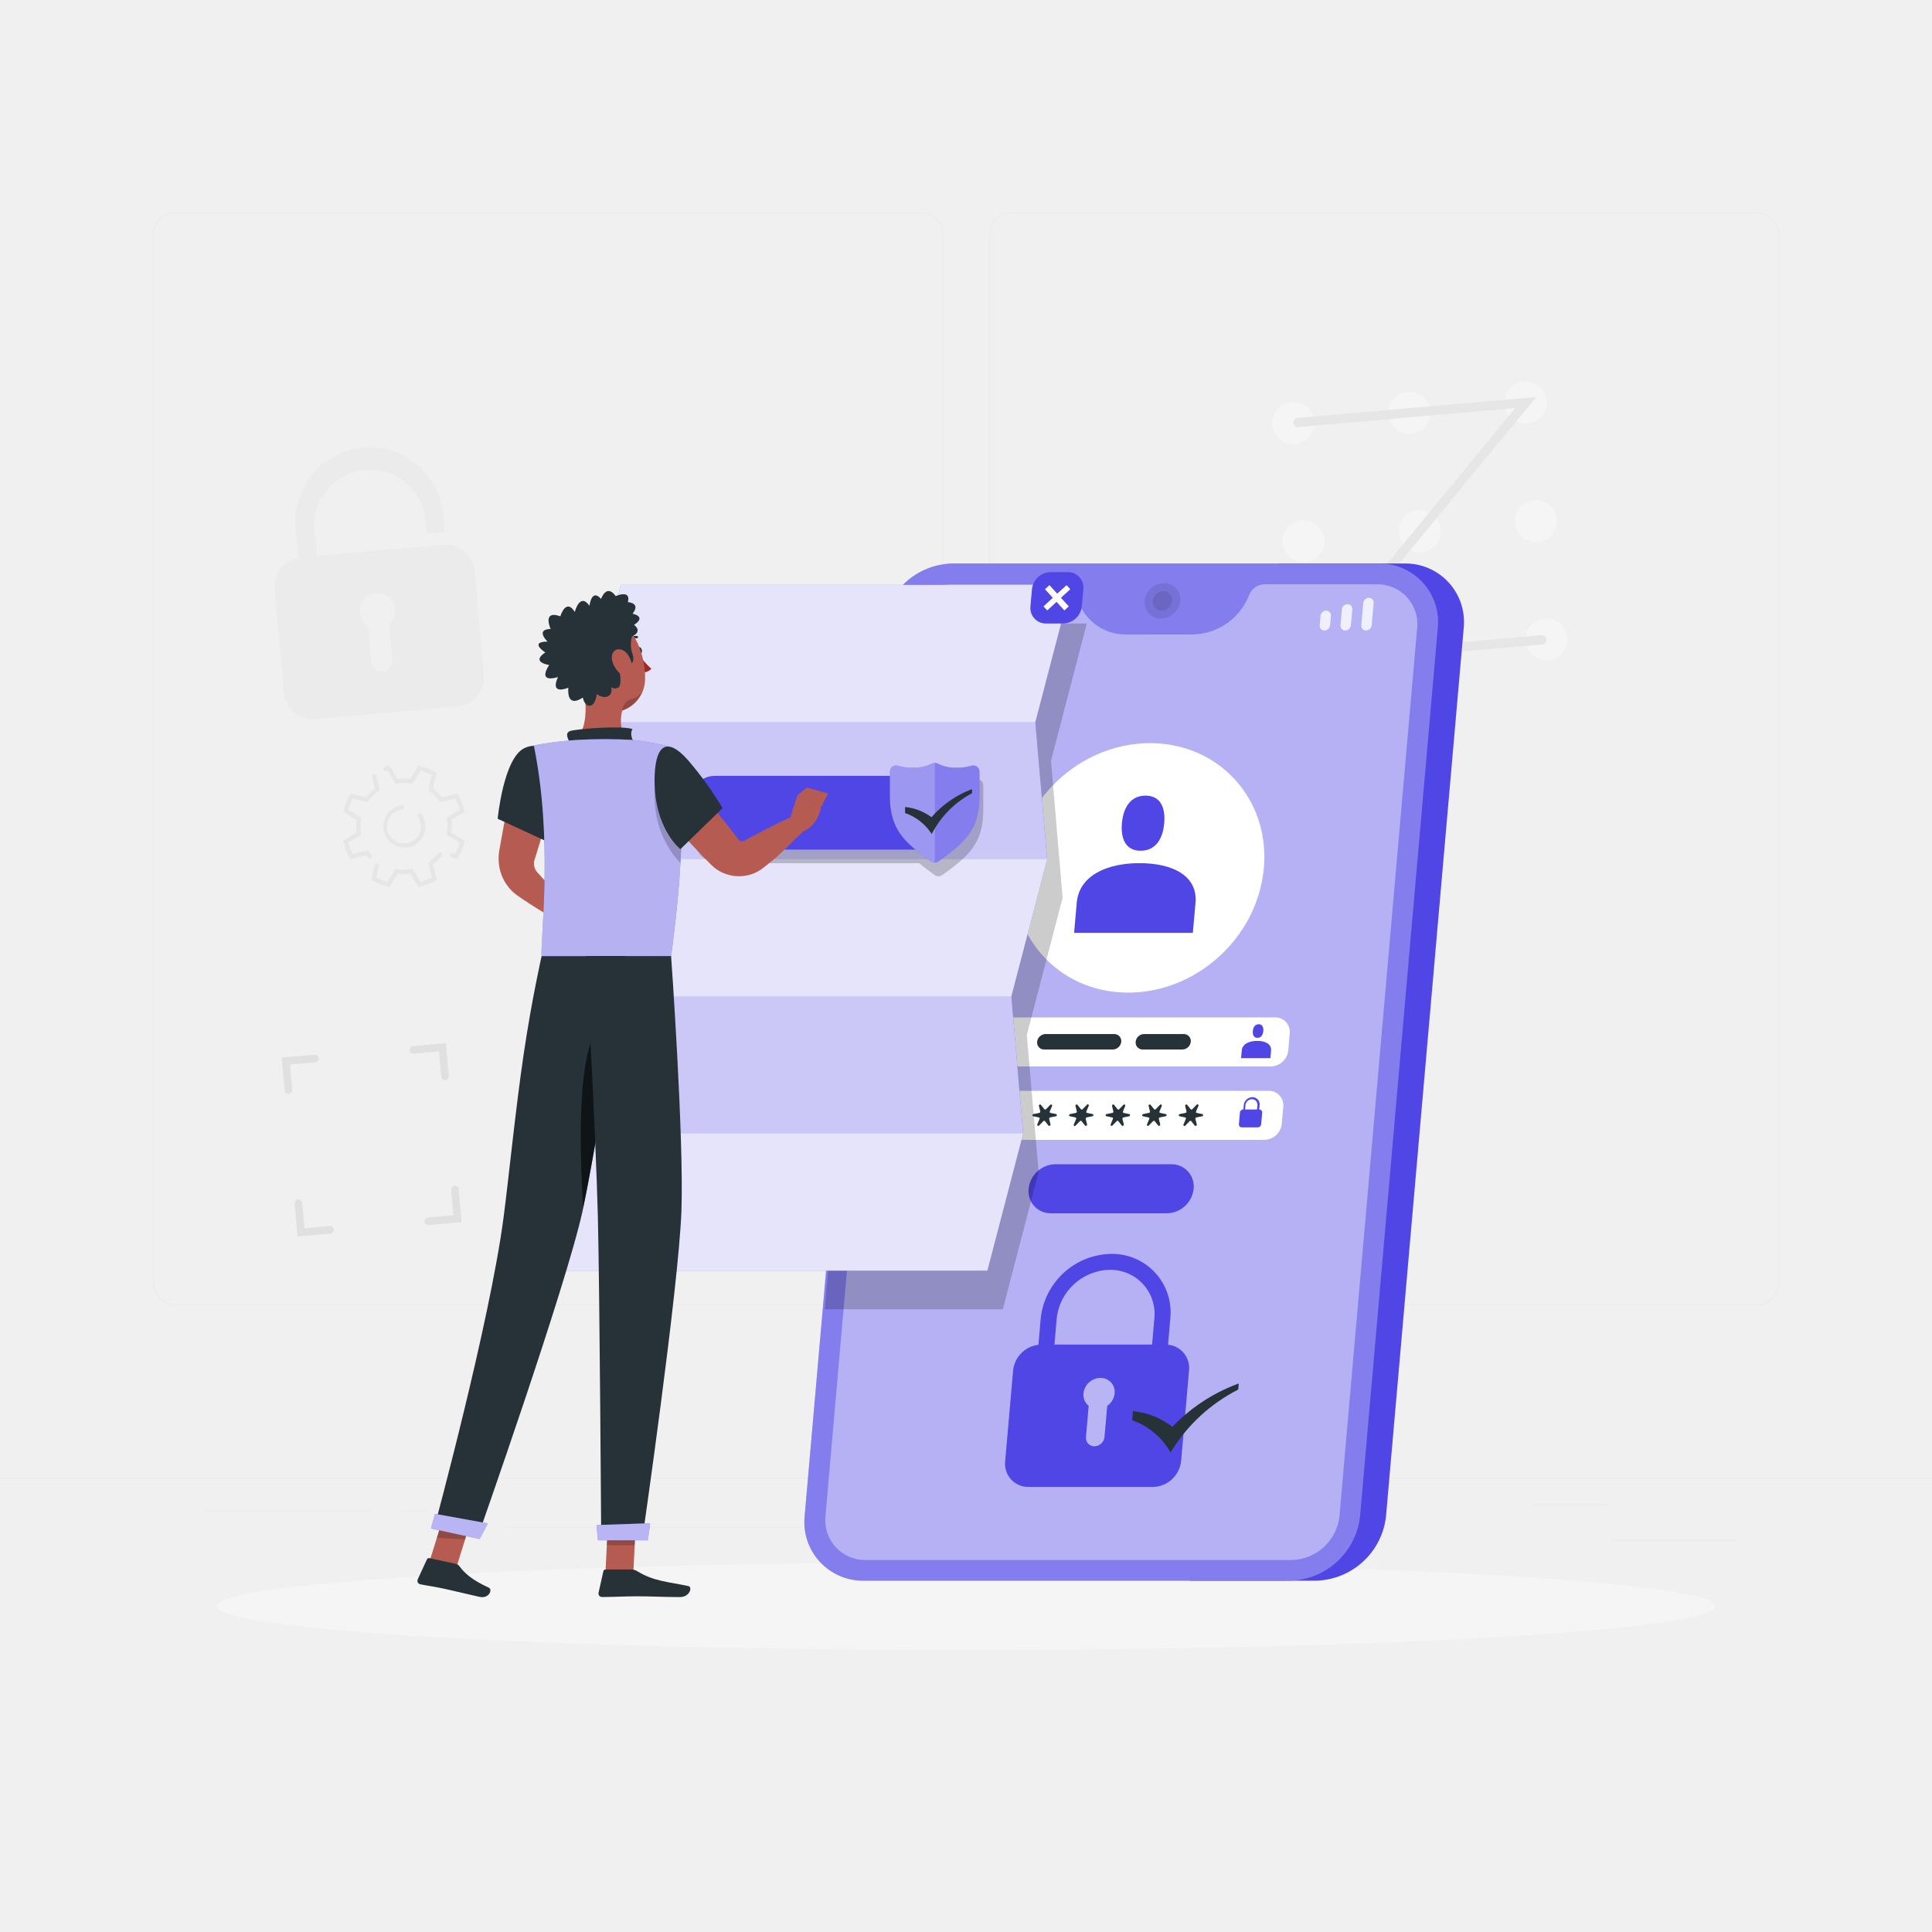
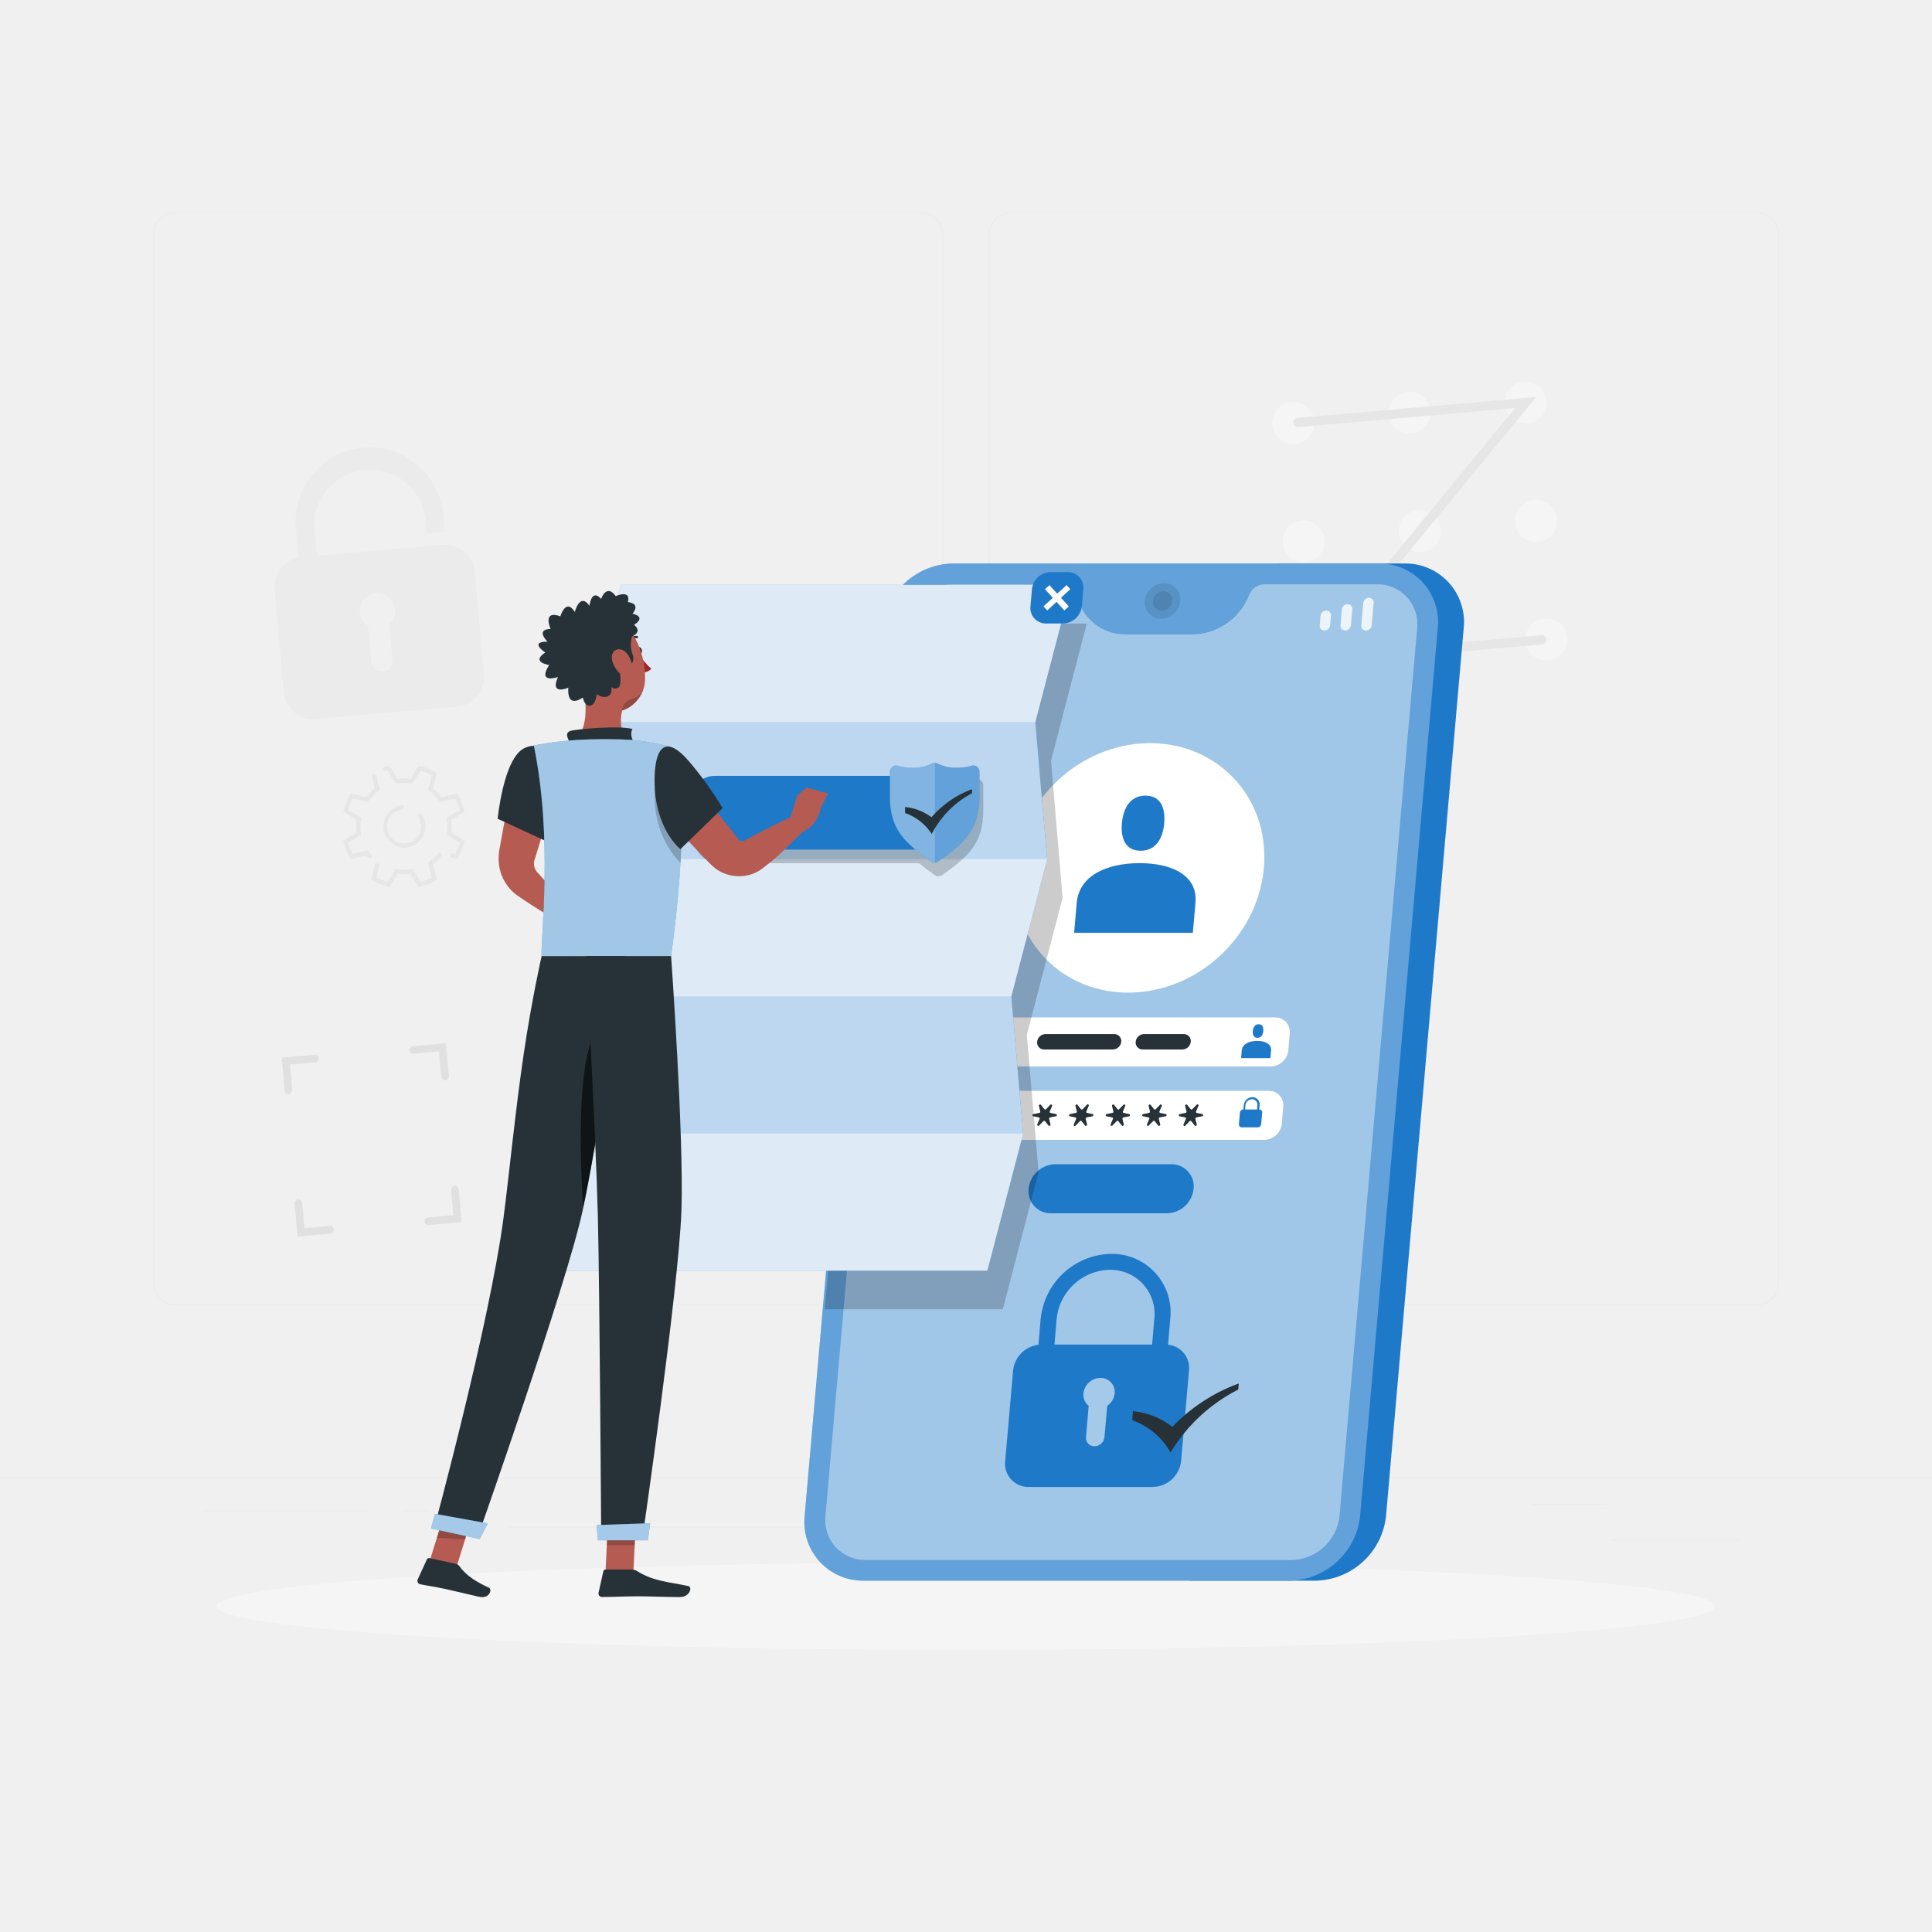
<svg xmlns="http://www.w3.org/2000/svg" viewBox="0 0 500 500">
-   <g id="freepik--background-complete--inject-7">
+   <g id="freepik--background-complete--inject-14">
    <rect x="416.78" y="398.49" width="33.12" height="0.25" style="fill:#ebebeb" />
    <rect x="322.53" y="401.21" width="8.69" height="0.25" style="fill:#ebebeb" />
    <rect x="396.59" y="389.21" width="19.19" height="0.25" style="fill:#ebebeb" />
    <rect x="52.46" y="390.89" width="43.19" height="0.25" style="fill:#ebebeb" />
    <rect x="104.56" y="390.89" width="6.33" height="0.25" style="fill:#ebebeb" />
    <rect x="131.47" y="395.11" width="93.68" height="0.25" style="fill:#ebebeb" />
    <path d="M238.4,337.8H45.3a5.71,5.71,0,0,1-5.71-5.71V60.66A5.71,5.71,0,0,1,45.3,55H238.4a5.71,5.71,0,0,1,5.71,5.71V332.09A5.71,5.71,0,0,1,238.4,337.8ZM45.3,55.2a5.47,5.47,0,0,0-5.46,5.46V332.09a5.47,5.47,0,0,0,5.46,5.46H238.4a5.47,5.47,0,0,0,5.46-5.46V60.66a5.47,5.47,0,0,0-5.46-5.46Z" style="fill:#ebebeb" />
    <path d="M454.7,337.8H261.6a5.71,5.71,0,0,1-5.71-5.71V60.66A5.71,5.71,0,0,1,261.6,55H454.7a5.71,5.71,0,0,1,5.71,5.71V332.09A5.71,5.71,0,0,1,454.7,337.8ZM261.6,55.2a5.47,5.47,0,0,0-5.46,5.46V332.09a5.47,5.47,0,0,0,5.46,5.46H454.7a5.47,5.47,0,0,0,5.46-5.46V60.66a5.47,5.47,0,0,0-5.46-5.46Z" style="fill:#ebebeb" />
    <rect y="382.4" width="500" height="0.25" style="fill:#ebebeb" />
    <path d="M119.33,314.75c-.84-9.66-10.7-13.27-22.39-12.25S76.18,308.79,77,318.45Z" style="fill:#f0f0f0" />
    <path d="M96.56,298.09c5.42-.48,7.15-5.06,6.68-10.48s-3-9.63-8.4-9.16-7.15,5.06-6.68,10.48S91.14,298.56,96.56,298.09Z" style="fill:#f0f0f0" />
    <path d="M340.1,109a5.44,5.44,0,1,1-5.89-4.94A5.44,5.44,0,0,1,340.1,109Z" style="fill:#f5f5f5" />
    <path d="M370.17,106.34a5.43,5.43,0,1,1-5.88-4.94A5.44,5.44,0,0,1,370.17,106.34Z" style="fill:#f5f5f5" />
    <path d="M400.25,103.71a5.44,5.44,0,1,1-5.89-4.94A5.44,5.44,0,0,1,400.25,103.71Z" style="fill:#f5f5f5" />
    <path d="M342.78,139.62a5.44,5.44,0,1,1-5.89-4.94A5.44,5.44,0,0,1,342.78,139.62Z" style="fill:#f5f5f5" />
    <path d="M372.85,137a5.43,5.43,0,1,1-5.88-4.94A5.43,5.43,0,0,1,372.85,137Z" style="fill:#f5f5f5" />
    <path d="M402.93,134.36a5.44,5.44,0,1,1-5.89-4.94A5.44,5.44,0,0,1,402.93,134.36Z" style="fill:#f5f5f5" />
    <path d="M345.46,170.28a5.43,5.43,0,1,1-5.88-4.94A5.42,5.42,0,0,1,345.46,170.28Z" style="fill:#f5f5f5" />
    <path d="M375.54,167.64a5.44,5.44,0,1,1-5.89-4.94A5.44,5.44,0,0,1,375.54,167.64Z" style="fill:#f5f5f5" />
    <path d="M405.61,165a5.44,5.44,0,1,1-5.89-4.94A5.44,5.44,0,0,1,405.61,165Z" style="fill:#f5f5f5" />
    <path d="M399.11,166.78l-61.78,5.4,54.78-66.56L336,110.53a1.18,1.18,0,0,1-1.29-1.09h0a1.19,1.19,0,0,1,1.08-1.29l61.79-5.4-54.79,66.56,56.13-4.91a1.21,1.21,0,0,1,1.3,1.09h0A1.2,1.2,0,0,1,399.11,166.78Z" style="fill:#e6e6e6" />
    <path d="M400.06,285.61a1.56,1.56,0,0,0-1.35-1.07,10.78,10.78,0,0,1-7.13-3.15c-2.47-2.49-3.92-6.26-4.16-10.74a1.59,1.59,0,0,0-1.58-1.5h0a1.62,1.62,0,0,0-1.61,1.7c.28,5.26,2.06,9.76,5.09,12.79a14,14,0,0,0,8.87,4.07l.23,0A1.6,1.6,0,0,0,400.06,285.61Z" style="fill:#f0f0f0" />
    <path d="M396.86,304.8c-13.25-1.16-22.81-10.19-25.83-24.29a1.61,1.61,0,0,1,1.28-1.94h0a1.6,1.6,0,0,1,1.84,1.22c2.71,12.67,11.21,20.79,23,21.82,12.92,1.13,26.79-7.37,29.28-28.79a1.6,1.6,0,0,1,1.73-1.43h0a1.59,1.59,0,0,1,1.45,1.76C427.22,293.35,413.94,306.29,396.86,304.8Z" style="fill:#f0f0f0" />
    <path d="M371.86,266.46h0a1.59,1.59,0,0,1-1.45-1.76c2.38-20.2,15.66-33.15,32.73-31.65,15,1.31,25.05,12.51,26.62,29.38a1.6,1.6,0,0,1-1.5,1.72h0a1.61,1.61,0,0,1-1.68-1.48c-1.45-15.2-10.42-25.27-23.71-26.43C390,235.11,376.07,243.6,373.59,265A1.6,1.6,0,0,1,371.86,266.46Z" style="fill:#f0f0f0" />
    <path d="M397.51,296.23a21.67,21.67,0,0,1-6.89-1.72,1.61,1.61,0,0,1-.77-2.24h0a1.58,1.58,0,0,1,2-.7,19,19,0,0,0,6.58,1.52c9.79.56,20.13-6.38,21.15-23.14.62-10.33-2.92-18.67-9.52-22.66a1.6,1.6,0,0,1-.61-2.07h0a1.62,1.62,0,0,1,2.27-.67c7.65,4.62,11.75,14,11.05,25.59-1,16.16-11.06,26.92-24.53,26.15Z" style="fill:#f0f0f0" />
    <path d="M383.27,286.26a1.62,1.62,0,0,1-2.31-.53,32.36,32.36,0,0,1-3.75-18c.94-15.47,10.21-26,22.8-26.18a1.61,1.61,0,0,1,1.64,1.7h0a1.6,1.6,0,0,1-1.56,1.5c-9.34.18-18.72,7.24-19.68,23.17a29.16,29.16,0,0,0,3.34,16.26,1.58,1.58,0,0,1-.48,2.1Z" style="fill:#f0f0f0" />
    <path d="M405.13,285h0a1.6,1.6,0,0,1,.65-2c4.21-2.53,6.79-7.84,6.83-14.25,0-5.13-1.45-9.47-4.19-12.22a11,11,0,0,0-8.11-3.18c-4.93,0-8.93,2.71-11.14,7.47a1.59,1.59,0,0,1-2,.81h0a1.61,1.61,0,0,1-.9-2.19c2.74-5.83,7.87-9.28,14-9.29a14.24,14.24,0,0,1,10.39,4.12c3.35,3.36,5.17,8.51,5.13,14.51-.06,7.55-3.24,13.89-8.42,17A1.6,1.6,0,0,1,405.13,285Z" style="fill:#f0f0f0" />
    <path d="M393.61,273.19a1.6,1.6,0,0,1-2.16-1.11c-.11-.43-.19-.88-.26-1.34-.91-6,2.31-11.19,7.48-12.12a7.89,7.89,0,0,1,6.87,1.77,1.55,1.55,0,0,1-.13,2.42l-.1.07a1.59,1.59,0,0,1-2-.15,4.74,4.74,0,0,0-4.11-1c-3.94.71-5.44,4.81-4.88,8.49.06.36.12.71.21,1a1.61,1.61,0,0,1-.95,1.89Z" style="fill:#f0f0f0" />
    <path d="M398.9,279.35h0a1.49,1.49,0,0,1-1.12-2.27l.14-.22a1.48,1.48,0,0,1,1.37-.69,6.43,6.43,0,0,0,1.5-.09c3.44-.62,5-3.82,5-7.08a1.62,1.62,0,0,1,1.36-1.64h0a1.6,1.6,0,0,1,1.84,1.51c.09,5.22-3,9.53-7.63,10.36A9.21,9.21,0,0,1,398.9,279.35Z" style="fill:#f0f0f0" />
    <path d="M399.61,273.44a3.88,3.88,0,0,1-3.44-2.93,1.44,1.44,0,0,1,1.51-1.79l.37,0a1.45,1.45,0,0,1,1.23,1,.69.69,0,0,0,.61.52c.77.07.9-1,.92-1.26a1.93,1.93,0,0,0-.21-1.13,1.75,1.75,0,0,1-.4-1.19h0a1.6,1.6,0,0,1,2.83-.89,4.77,4.77,0,0,1,1,3.49C403.77,271.89,401.92,273.64,399.61,273.44Z" style="fill:#f0f0f0" />
    <path d="M369.53,237.65h0a1.59,1.59,0,0,1-1.45-1.73l1.21-13.87,13.87,1.22a1.59,1.59,0,0,1,1.45,1.73h0a1.6,1.6,0,0,1-1.73,1.46l-10.68-.94-.93,10.68A1.6,1.6,0,0,1,369.53,237.65Z" style="fill:#f0f0f0" />
    <path d="M435.46,243.42h0a1.59,1.59,0,0,1-1.45-1.73l.93-10.68-10.68-.93a1.6,1.6,0,0,1-1.45-1.74h0a1.59,1.59,0,0,1,1.73-1.45l13.87,1.21L437.2,242A1.6,1.6,0,0,1,435.46,243.42Z" style="fill:#f0f0f0" />
    <path d="M430.55,318l-13.87-1.21a1.6,1.6,0,0,1-1.45-1.74h0a1.59,1.59,0,0,1,1.73-1.45l10.68.93.93-10.67a1.6,1.6,0,0,1,1.74-1.46h0a1.59,1.59,0,0,1,1.45,1.73Z" style="fill:#f0f0f0" />
    <path d="M375.3,313.14l-13.87-1.22,1.21-13.86a1.62,1.62,0,0,1,1.74-1.46h0a1.6,1.6,0,0,1,1.45,1.74L364.9,309l10.67.94a1.6,1.6,0,0,1,1.46,1.73h0A1.61,1.61,0,0,1,375.3,313.14Z" style="fill:#f0f0f0" />
    <path d="M74.73,283.13h0a1,1,0,0,1-1.07-.9l-.74-8.52,8.52-.75a1,1,0,0,1,1.07.9h0a1,1,0,0,1-.9,1.06l-6.56.58.57,6.56A1,1,0,0,1,74.73,283.13Z" style="fill:#e0e0e0" />
    <path d="M115.27,279.58h0a1,1,0,0,1-1.07-.89l-.57-6.57-6.57.58a1,1,0,0,1-1.07-.9h0a1,1,0,0,1,.9-1.07l8.52-.74.75,8.52A1,1,0,0,1,115.27,279.58Z" style="fill:#e0e0e0" />
    <path d="M119.47,316.29l-8.53.75a1,1,0,0,1-1.07-.9h0a1,1,0,0,1,.9-1.07l6.56-.57-.57-6.56a1,1,0,0,1,.89-1.07h0a1,1,0,0,1,1.07.89Z" style="fill:#e0e0e0" />
    <path d="M85.49,319.26,77,320l-.75-8.53a1,1,0,0,1,.9-1.06h0a1,1,0,0,1,1.06.89l.58,6.57,6.56-.58a1,1,0,0,1,1.07.9h0A1,1,0,0,1,85.49,319.26Z" style="fill:#e0e0e0" />
    <path d="M114.58,141,82,143.8l-.67-7.63A14.43,14.43,0,0,1,110,133.65l.38,4.44,4.71-.41-.39-4.44a19.14,19.14,0,1,0-38.14,3.34l.67,7.68a7.66,7.66,0,0,0-6.16,8.18l2.33,26.64a7.66,7.66,0,0,0,8.3,7l36.53-3.19a7.66,7.66,0,0,0,7-8.3l-2.33-26.64A7.66,7.66,0,0,0,114.58,141Zm-13.86,20.53.8,9.17a2.74,2.74,0,1,1-5.45.48l-.8-9.18a4.6,4.6,0,1,1,5.45-.47Z" style="fill:#ebebeb" />
    <path d="M170.44,156.39,167.15,151a17.73,17.73,0,0,1-5,0l-3.3,5.37-.63-.17a24.43,24.43,0,0,1-6.1-2.53l-.56-.32,1.39-5.84a.88.88,0,0,1,1.07-.65h0a.88.88,0,0,1,.65,1.06l-1.1,4.55a23.2,23.2,0,0,0,4.47,1.86l3.22-5.26.59.1a17.78,17.78,0,0,0,5.64,0l.58-.1,3.22,5.26a22.69,22.69,0,0,0,4.47-1.86l-1.43-6,.48-.35a17.56,17.56,0,0,0,3.47-3.31.88.88,0,0,1,1.21-.18h0a.87.87,0,0,1,.19,1.25,19.26,19.26,0,0,1-3.37,3.32l1.47,6.13-.57.32a24.52,24.52,0,0,1-6.09,2.53Zm-20.22-11.74c-.27-.31-.54-.64-.8-1l-6.13,1.47-.33-.56a25.2,25.2,0,0,1-2.53-6.1l-.16-.63,5.37-3.3a17.73,17.73,0,0,1,0-5l-5.37-3.29.16-.64a25.13,25.13,0,0,1,2.53-6.09l.33-.57,6.13,1.47a19,19,0,0,1,3.56-3.56l-1.11-4.64a.88.88,0,0,1,.65-1.06h0a.87.87,0,0,1,1.05.65l1.39,5.78-.48.34a17.57,17.57,0,0,0-4,4l-.35.48-6-1.43a22.69,22.69,0,0,0-1.86,4.47l5.25,3.22-.09.58a16,16,0,0,0,0,5.64l.09.59-5.25,3.22a22.85,22.85,0,0,0,1.86,4.46l6-1.43.35.48a16.14,16.14,0,0,0,1,1.31.87.87,0,0,1,0,1.2l0,0A.87.87,0,0,1,150.22,144.65Zm35.74.49-2.26-.54a.88.88,0,0,1-.65-1.06h0a.88.88,0,0,1,1.06-.65l1,.23a22.82,22.82,0,0,0,1.85-4.46l-5.25-3.22.1-.59a16,16,0,0,0,0-5.64l-.1-.58,5.25-3.22a22.65,22.65,0,0,0-1.85-4.47l-6,1.43-.34-.48a17.77,17.77,0,0,0-4-4l-.48-.34,1.43-6a22.65,22.65,0,0,0-4.47-1.85L168,115l-.58-.1a17.78,17.78,0,0,0-5.64,0l-.59.1L158,109.72l-.6.18a.86.86,0,0,1-1.08-.53h0a.88.88,0,0,1,.53-1.14c.44-.14.89-.27,1.33-.39l.63-.17,3.3,5.38a17,17,0,0,1,5,0l3.29-5.38.64.17a24.9,24.9,0,0,1,6.09,2.53l.57.33-1.47,6.13a18.75,18.75,0,0,1,3.56,3.56l6.13-1.47.33.57a24.74,24.74,0,0,1,2.53,6.09l.17.64-5.38,3.29a16.81,16.81,0,0,1,0,5l5.38,3.3-.17.63a24.81,24.81,0,0,1-2.53,6.1Zm-21.58-4.54a8.67,8.67,0,0,1-8.32-8.32,8.58,8.58,0,0,1,7.58-8.76.89.89,0,0,1,1,.88h0a.87.87,0,0,1-.77.86,6.81,6.81,0,1,0,6.35,2.86.85.85,0,0,1,.14-1.14h0a.88.88,0,0,1,1.31.16,8.56,8.56,0,0,1-7.28,13.46Z" style="fill:#f0f0f0" />
    <path d="M108.31,229.59l-2.13-3.47a11.06,11.06,0,0,1-3.25,0l-2.13,3.47-.41-.11a15.92,15.92,0,0,1-3.94-1.63l-.36-.21.9-3.78a.57.57,0,0,1,.68-.42h0a.57.57,0,0,1,.42.69l-.7,2.94a14.57,14.57,0,0,0,2.89,1.2l2.08-3.39.37.06a11.18,11.18,0,0,0,3.65,0l.37-.06,2.09,3.39a15.38,15.38,0,0,0,2.88-1.2l-.92-3.86.31-.23a11.3,11.3,0,0,0,2.24-2.13.56.56,0,0,1,.78-.12h0a.57.57,0,0,1,.13.8,12.67,12.67,0,0,1-2.18,2.15l1,4-.37.21a15.77,15.77,0,0,1-3.94,1.63ZM95.25,222l-.52-.63-4,.94-.21-.36A15.92,15.92,0,0,1,88.93,218l-.11-.41,3.47-2.13a11.06,11.06,0,0,1,0-3.25l-3.47-2.13.11-.41a15.77,15.77,0,0,1,1.63-3.94l.21-.37,4,1A13.18,13.18,0,0,1,97,204l-.71-3a.56.56,0,0,1,.42-.68h0a.57.57,0,0,1,.68.42l.9,3.73-.32.23a11.19,11.19,0,0,0-2.57,2.57l-.23.31-3.86-.92a15.38,15.38,0,0,0-1.2,2.88l3.39,2.08-.06.38a11.13,11.13,0,0,0-.16,1.82,11.24,11.24,0,0,0,.16,1.83l.06.37-3.39,2.08a15.19,15.19,0,0,0,1.2,2.89l3.86-.93.23.31a9.28,9.28,0,0,0,.67.85.56.56,0,0,1,0,.77l0,0A.56.56,0,0,1,95.25,222Zm23.09.31-1.46-.34a.57.57,0,0,1-.42-.69h0a.56.56,0,0,1,.68-.42l.63.15a14.57,14.57,0,0,0,1.2-2.89l-3.39-2.08.06-.37a11.24,11.24,0,0,0,.16-1.83,11.13,11.13,0,0,0-.16-1.82l-.06-.38,3.39-2.08a14.74,14.74,0,0,0-1.2-2.88l-3.86.92-.23-.31a11.19,11.19,0,0,0-2.57-2.57l-.31-.23.92-3.86a14.74,14.74,0,0,0-2.88-1.2l-2.09,3.39-.37-.06a11.18,11.18,0,0,0-3.65,0l-.37.06-2.08-3.39-.39.12a.56.56,0,0,1-.7-.35h0a.56.56,0,0,1,.34-.73l.86-.26.41-.1,2.13,3.47a11.06,11.06,0,0,1,3.25,0l2.13-3.47.41.1a16.18,16.18,0,0,1,3.94,1.64l.37.21-1,4a12.84,12.84,0,0,1,2.3,2.3l4-1,.21.37a15.77,15.77,0,0,1,1.63,3.94l.11.41-3.47,2.13a11.06,11.06,0,0,1,0,3.25l3.47,2.13-.11.41a15.92,15.92,0,0,1-1.63,3.94Zm-13.94-2.93a5.54,5.54,0,0,1-.48-11,.58.58,0,0,1,.64.57h0a.56.56,0,0,1-.5.56,4.4,4.4,0,1,0,4.9,4.37,4.34,4.34,0,0,0-.8-2.52.57.57,0,0,1,.09-.74h0a.57.57,0,0,1,.85.1,5.54,5.54,0,0,1-4.7,8.7Z" style="fill:#e6e6e6" />
  </g>
-   <g id="freepik--Shadow--inject-7">
-     <ellipse id="freepik--path--inject-7" cx="250" cy="415.69" rx="193.89" ry="11.32" style="fill:#f5f5f5" />
+   <g id="freepik--Shadow--inject-14">
+     <ellipse id="freepik--path--inject-14" cx="250" cy="415.69" rx="193.89" ry="11.32" style="fill:#f5f5f5" />
  </g>
-   <g id="freepik--Device--inject-7">
-     <path d="M363.45,145.83H330.89l-23,263.25h32.56a18.72,18.72,0,0,0,18.26-16.8l20.09-229.66A15.15,15.15,0,0,0,363.45,145.83Z" style="fill:#4F46E5" />
-     <path d="M356.81,145.83H246.61a18.72,18.72,0,0,0-18.27,16.79L208.25,392.28a15.17,15.17,0,0,0,15.33,16.8H333.77A18.73,18.73,0,0,0,352,392.28l20.09-229.66A15.15,15.15,0,0,0,356.81,145.83Z" style="fill:#4F46E5" />
+   <g id="freepik--Device--inject-14">
+     <path d="M363.45,145.83H330.89l-23,263.25h32.56a18.72,18.72,0,0,0,18.26-16.8l20.09-229.66A15.15,15.15,0,0,0,363.45,145.83Z" style="fill:#1F79C9" />
+     <path d="M356.81,145.83H246.61a18.72,18.72,0,0,0-18.27,16.79L208.25,392.28a15.17,15.17,0,0,0,15.33,16.8H333.77A18.73,18.73,0,0,0,352,392.28l20.09-229.66A15.15,15.15,0,0,0,356.81,145.83Z" style="fill:#1F79C9" />
    <path d="M356.81,145.83H246.61a18.72,18.72,0,0,0-18.27,16.79L208.25,392.28a15.17,15.17,0,0,0,15.33,16.8H333.77A18.73,18.73,0,0,0,352,392.28l20.09-229.66A15.15,15.15,0,0,0,356.81,145.83Z" style="fill:#fff;opacity:0.3" />
    <path d="M356.34,151.21H327.28a4.33,4.33,0,0,0-4,2.76h0a16,16,0,0,1-14.63,10.23H291.51A12.87,12.87,0,0,1,278.66,154h0a3.47,3.47,0,0,0-3.47-2.76H246.14a12.7,12.7,0,0,0-12.41,11.41l-20.1,229.66a10.29,10.29,0,0,0,10.42,11.42h110.2a12.71,12.71,0,0,0,12.41-11.42l20.09-229.66A10.29,10.29,0,0,0,356.34,151.21Z" style="fill:#fff;opacity:0.4" />
    <path d="M328.88,276H251.76a3.74,3.74,0,0,1-3.78-4.14l.39-4.42a4.61,4.61,0,0,1,4.5-4.14H330a3.74,3.74,0,0,1,3.78,4.14l-.38,4.42A4.62,4.62,0,0,1,328.88,276Z" style="fill:#fff" />
    <path d="M327.22,295H250.09a3.73,3.73,0,0,1-3.77-4.14l.38-4.42a4.62,4.62,0,0,1,4.5-4.14h77.13a3.74,3.74,0,0,1,3.78,4.14l-.39,4.42A4.62,4.62,0,0,1,327.22,295Z" style="fill:#fff" />
    <path d="M305.45,155.51a5.11,5.11,0,0,1-5,4.59,4.14,4.14,0,0,1-4.19-4.59,5.11,5.11,0,0,1,5-4.59A4.14,4.14,0,0,1,305.45,155.51Z" style="opacity:0.1" />
    <path d="M303.37,155.51a2.8,2.8,0,0,1-2.73,2.51,2.26,2.26,0,0,1-2.29-2.51,2.79,2.79,0,0,1,2.73-2.51A2.27,2.27,0,0,1,303.37,155.51Z" style="opacity:0.1" />
    <g style="opacity:0.8">
      <path d="M342.77,163.17h0a1.22,1.22,0,0,1-1.23-1.35l.22-2.46a1.49,1.49,0,0,1,1.46-1.34h0a1.22,1.22,0,0,1,1.23,1.34l-.22,2.46A1.5,1.5,0,0,1,342.77,163.17Z" style="fill:#fff" />
      <path d="M353.53,163.17h0a1.22,1.22,0,0,1-1.23-1.35l.51-5.77a1.49,1.49,0,0,1,1.46-1.34h0a1.22,1.22,0,0,1,1.23,1.34l-.51,5.77A1.5,1.5,0,0,1,353.53,163.17Z" style="fill:#fff" />
      <path d="M348.15,163.17h0a1.22,1.22,0,0,1-1.23-1.35l.36-4.11a1.5,1.5,0,0,1,1.47-1.35h0a1.21,1.21,0,0,1,1.22,1.35l-.36,4.11A1.5,1.5,0,0,1,348.15,163.17Z" style="fill:#fff" />
    </g>
    <g style="opacity:0.8">
      <path d="M250.64,163.17h-6.76a.68.68,0,0,1-.69-.76l.31-3.63a.85.85,0,0,1,.83-.76h6.76a.68.68,0,0,1,.69.76l-.32,3.63A.83.83,0,0,1,250.64,163.17Z" style="fill:#fff" />
      <path d="M253.77,162.18h0a.69.69,0,0,1-.7-.76l.15-1.66a.84.84,0,0,1,.83-.76h0a.68.68,0,0,1,.69.76l-.14,1.66A.85.85,0,0,1,253.77,162.18Z" style="fill:#fff" />
    </g>
    <ellipse cx="294.81" cy="224.63" rx="33.73" ry="30.9" transform="translate(-73.49 266.21) rotate(-43.75)" style="fill:#fff" />
-     <path d="M294.92,223.38c-8.48,0-15.65,3.23-16.26,10.24l-.68,7.79h30.73l.68-7.79C310,226.61,303.41,223.38,294.92,223.38Z" style="fill:#4F46E5" />
-     <path d="M295.2,220.17c3.94,0,5.76-3.19,6.1-7.13s-.91-7.13-4.85-7.13-5.75,3.2-6.1,7.13S291.26,220.17,295.2,220.17Z" style="fill:#4F46E5" />
-     <path d="M325.36,269.38c-2.09,0-3.86.8-4,2.53l-.17,1.93h7.59l.17-1.93C329.09,270.18,327.46,269.38,325.36,269.38Z" style="fill:#4F46E5" />
-     <path d="M325.43,268.59c1,0,1.42-.79,1.51-1.76s-.23-1.76-1.2-1.76-1.42.79-1.51,1.76S324.46,268.59,325.43,268.59Z" style="fill:#4F46E5" />
-     <path d="M302,314H272a5.73,5.73,0,0,1-5.8-6.35h0a7.08,7.08,0,0,1,6.91-6.35h30a5.74,5.74,0,0,1,5.8,6.35h0A7.07,7.07,0,0,1,302,314Z" style="fill:#4F46E5" />
-     <path d="M298.37,384.82H266.26a6,6,0,0,1-6.12-6.71l2.05-23.42a7.46,7.46,0,0,1,7.29-6.71H301.6a6.05,6.05,0,0,1,6.12,6.71l-2.05,23.42A7.48,7.48,0,0,1,298.37,384.82Z" style="fill:#4F46E5" />
+     <path d="M294.92,223.38c-8.48,0-15.65,3.23-16.26,10.24l-.68,7.79h30.73l.68-7.79C310,226.61,303.41,223.38,294.92,223.38Z" style="fill:#1F79C9" />
+     <path d="M295.2,220.17c3.94,0,5.76-3.19,6.1-7.13s-.91-7.13-4.85-7.13-5.75,3.2-6.1,7.13S291.26,220.17,295.2,220.17Z" style="fill:#1F79C9" />
+     <path d="M325.36,269.38c-2.09,0-3.86.8-4,2.53l-.17,1.93h7.59l.17-1.93C329.09,270.18,327.46,269.38,325.36,269.38Z" style="fill:#1F79C9" />
+     <path d="M325.43,268.59c1,0,1.42-.79,1.51-1.76s-.23-1.76-1.2-1.76-1.42.79-1.51,1.76S324.46,268.59,325.43,268.59Z" style="fill:#1F79C9" />
+     <path d="M302,314H272a5.73,5.73,0,0,1-5.8-6.35h0a7.08,7.08,0,0,1,6.91-6.35h30a5.74,5.74,0,0,1,5.8,6.35h0A7.07,7.07,0,0,1,302,314Z" style="fill:#1F79C9" />
+     <path d="M298.37,384.82H266.26a6,6,0,0,1-6.12-6.71l2.05-23.42a7.46,7.46,0,0,1,7.29-6.71H301.6a6.05,6.05,0,0,1,6.12,6.71l-2.05,23.42A7.48,7.48,0,0,1,298.37,384.82Z" style="fill:#1F79C9" />
    <g style="opacity:0.6">
      <path d="M288.47,360.6a3.63,3.63,0,0,0-3.68-4,4.48,4.48,0,0,0-4.39,4,3.65,3.65,0,0,0,1.35,3.23l-.7,8.07a2.16,2.16,0,0,0,2.19,2.4,2.67,2.67,0,0,0,2.6-2.4l.71-8.07A4.46,4.46,0,0,0,288.47,360.6Z" style="fill:#fff" />
    </g>
-     <path d="M301.88,352.86h-4.14l1-11.59a11.41,11.41,0,0,0-11.53-12.64,14.09,14.09,0,0,0-13.74,12.64l-1,11.59h-4.14l1-11.59a18.68,18.68,0,0,1,18.23-16.77,15.14,15.14,0,0,1,15.31,16.77Z" style="fill:#4F46E5" />
-     <path d="M325.87,287.13,326,286a1.87,1.87,0,0,0-1.88-2.06,2.3,2.3,0,0,0-2.24,2.06l-.1,1.11a.92.92,0,0,0-.89.83l-.26,3a.73.73,0,0,0,.75.82h4.12a.91.91,0,0,0,.89-.82l.26-3A.75.75,0,0,0,325.87,287.13ZM324,284.47a1.41,1.41,0,0,1,1.42,1.55l-.1,1.11h-3.1l.1-1.11A1.73,1.73,0,0,1,324,284.47Z" style="fill:#4F46E5" />
+     <path d="M301.88,352.86h-4.14l1-11.59a11.41,11.41,0,0,0-11.53-12.64,14.09,14.09,0,0,0-13.74,12.64l-1,11.59h-4.14l1-11.59a18.68,18.68,0,0,1,18.23-16.77,15.14,15.14,0,0,1,15.31,16.77Z" style="fill:#1F79C9" />
+     <path d="M325.87,287.13,326,286a1.87,1.87,0,0,0-1.88-2.06,2.3,2.3,0,0,0-2.24,2.06l-.1,1.11a.92.92,0,0,0-.89.83l-.26,3a.73.73,0,0,0,.75.82h4.12a.91.91,0,0,0,.89-.82l.26-3A.75.75,0,0,0,325.87,287.13ZM324,284.47a1.41,1.41,0,0,1,1.42,1.55l-.1,1.11h-3.1l.1-1.11A1.73,1.73,0,0,1,324,284.47Z" style="fill:#1F79C9" />
    <path d="M263.85,288.32l-1.44-.3a.27.27,0,0,1-.19-.38l.6-1.42a.28.28,0,0,0-.47-.29l-1.09,1.12a.28.28,0,0,1-.44,0l-.89-1.12c-.19-.24-.6,0-.53.29l.35,1.42a.31.31,0,0,1-.25.38l-1.49.3c-.32.06-.36.51-.05.57l1.44.3a.26.26,0,0,1,.18.38L259,291a.28.28,0,0,0,.47.29l1.09-1.12a.3.3,0,0,1,.44,0l.89,1.12c.19.24.6,0,.52-.29l-.35-1.42a.33.33,0,0,1,.26-.38l1.49-.3C264.12,288.83,264.16,288.38,263.85,288.32Z" style="fill:#263238" />
    <path d="M273.31,288.32l-1.44-.3a.27.27,0,0,1-.19-.38l.6-1.42a.28.28,0,0,0-.47-.29l-1.09,1.12a.28.28,0,0,1-.44,0l-.89-1.12c-.19-.24-.6,0-.52.29l.35,1.42a.32.32,0,0,1-.26.38l-1.49.3c-.32.06-.36.51-.05.57l1.44.3a.27.27,0,0,1,.19.38l-.6,1.42a.28.28,0,0,0,.47.29l1.09-1.12a.3.3,0,0,1,.44,0l.89,1.12c.19.24.6,0,.53-.29l-.35-1.42a.32.32,0,0,1,.25-.38l1.49-.3C273.58,288.83,273.62,288.38,273.31,288.32Z" style="fill:#263238" />
    <path d="M282.77,288.32l-1.43-.3a.26.26,0,0,1-.19-.38l.6-1.42a.28.28,0,0,0-.48-.29l-1.08,1.12a.29.29,0,0,1-.45,0l-.89-1.12c-.19-.24-.6,0-.52.29l.35,1.42a.32.32,0,0,1-.25.38l-1.49.3c-.32.06-.36.51-.05.57l1.43.3a.27.27,0,0,1,.19.38l-.6,1.42a.28.28,0,0,0,.48.29l1.08-1.12a.3.3,0,0,1,.44,0l.9,1.12c.19.24.6,0,.52-.29l-.35-1.42a.33.33,0,0,1,.25-.38l1.49-.3C283,288.83,283.08,288.38,282.77,288.32Z" style="fill:#263238" />
    <path d="M292.24,288.32l-1.44-.3a.27.27,0,0,1-.19-.38l.6-1.42a.28.28,0,0,0-.47-.29l-1.09,1.12a.28.28,0,0,1-.44,0l-.89-1.12c-.19-.24-.6,0-.53.29l.35,1.42a.31.31,0,0,1-.25.38l-1.49.3c-.32.06-.36.51,0,.57l1.44.3a.26.26,0,0,1,.18.38l-.59,1.42a.28.28,0,0,0,.47.29l1.09-1.12a.3.3,0,0,1,.44,0l.89,1.12c.19.24.6,0,.52-.29l-.35-1.42a.33.33,0,0,1,.26-.38l1.49-.3C292.51,288.83,292.55,288.38,292.24,288.32Z" style="fill:#263238" />
    <path d="M301.7,288.32l-1.44-.3a.27.27,0,0,1-.19-.38l.6-1.42a.28.28,0,0,0-.47-.29l-1.09,1.12a.28.28,0,0,1-.44,0l-.89-1.12c-.19-.24-.6,0-.52.29l.35,1.42a.32.32,0,0,1-.26.38l-1.49.3c-.32.06-.36.51-.05.57l1.44.3a.27.27,0,0,1,.19.38l-.6,1.42a.28.28,0,0,0,.47.29l1.09-1.12a.3.3,0,0,1,.44,0l.89,1.12c.19.24.6,0,.53-.29l-.35-1.42a.32.32,0,0,1,.25-.38l1.49-.3C302,288.83,302,288.38,301.7,288.32Z" style="fill:#263238" />
    <path d="M311.16,288.32l-1.44-.3a.26.26,0,0,1-.18-.38l.6-1.42a.28.28,0,0,0-.48-.29l-1.08,1.12a.29.29,0,0,1-.45,0l-.89-1.12c-.19-.24-.6,0-.52.29l.35,1.42a.32.32,0,0,1-.25.38l-1.49.3c-.32.06-.36.51-.05.57l1.43.3a.27.27,0,0,1,.19.38l-.6,1.42a.28.28,0,0,0,.48.29l1.08-1.12a.3.3,0,0,1,.44,0l.89,1.12a.31.31,0,0,0,.53-.29l-.35-1.42a.33.33,0,0,1,.25-.38l1.49-.3C311.43,288.83,311.47,288.38,311.16,288.32Z" style="fill:#263238" />
    <path d="M288.35,267.61H270.59a2.23,2.23,0,0,0-2.18,2,1.8,1.8,0,0,0,1.83,2H288a2.23,2.23,0,0,0,2.18-2A1.81,1.81,0,0,0,288.35,267.61Z" style="fill:#263238" />
    <path d="M306.39,267.61H296.08a2.22,2.22,0,0,0-2.17,2,1.8,1.8,0,0,0,1.82,2H306a2.22,2.22,0,0,0,2.17-2A1.8,1.8,0,0,0,306.39,267.61Z" style="fill:#263238" />
    <path d="M320,358.26a45.29,45.29,0,0,0-16.59,11,19.71,19.71,0,0,0-9.73-4l-.47-.07-.2,2.36.26.1a18.33,18.33,0,0,1,9.33,7.68l.34.56.37-.6a43.46,43.46,0,0,1,16.92-15.56l.23-.12.13-1.56Z" style="fill:#263238" />
  </g>
-   <g id="freepik--Document--inject-7">
+   <g id="freepik--Document--inject-14">
    <path d="M230.64,161.37a18,18,0,0,0-2.3,7.25L213.45,338.84h46.08l9.26-35.49-3.05-35.5L275,232.36,272,196.87l9.26-35.5Z" style="opacity:0.2" />
-     <polygon points="267.95 186.87 277.21 151.37 160.68 151.37 151.43 186.87 154.47 222.36 145.22 257.85 148.26 293.35 139.01 328.84 255.53 328.84 264.79 293.35 261.74 257.85 271 222.36 267.95 186.87" style="fill:#4F46E5" />
+     <polygon points="267.95 186.87 277.21 151.37 160.68 151.37 151.43 186.87 154.47 222.36 145.22 257.85 148.26 293.35 139.01 328.84 255.53 328.84 264.79 293.35 261.74 257.85 271 222.36 267.95 186.87" style="fill:#1F79C9" />
    <polygon points="267.95 186.87 277.21 151.37 160.68 151.37 151.43 186.87 154.47 222.36 145.22 257.85 148.26 293.35 139.01 328.84 255.53 328.84 264.79 293.35 261.74 257.85 271 222.36 267.95 186.87" style="fill:#fff;opacity:0.7" />
    <polygon points="267.95 186.87 151.43 186.87 160.68 151.37 277.21 151.37 267.95 186.87" style="fill:#fff;opacity:0.5" />
    <polygon points="261.74 257.85 145.22 257.85 154.47 222.36 271 222.36 261.74 257.85" style="fill:#fff;opacity:0.5" />
    <polygon points="255.53 328.84 139 328.84 148.26 293.35 264.79 293.35 255.53 328.84" style="fill:#fff;opacity:0.5" />
    <path d="M252.36,201.7a12.74,12.74,0,0,1-3.68.5,10.25,10.25,0,0,1-4.89-1,1.79,1.79,0,0,0-.91-.25h0a1.81,1.81,0,0,0-.84.22l-.06,0h0l0,0a5.91,5.91,0,0,1-1.42.57,13,13,0,0,1-3.43.43c-.35,0-.69,0-1,0a12.1,12.1,0,0,1-2.65-.47,1.78,1.78,0,0,0-.39-.07,1.6,1.6,0,0,0-1.73,1.59h0v1.08H186a6.34,6.34,0,0,0-6.34,6.35v6.39A6.34,6.34,0,0,0,186,223.4h51.53l.34,0c.55.46,1.13.92,1.75,1.39s1.5,1.12,2.31,1.7a1.62,1.62,0,0,0,1.9,0c6.48-4.7,10.64-7.94,10.64-16.84v-6.4A1.61,1.61,0,0,0,252.36,201.7Z" style="opacity:0.2" />
-     <rect x="178.67" y="200.79" width="64.22" height="19.09" rx="6.35" style="fill:#4F46E5" />
-     <path d="M247.69,198.68a10.31,10.31,0,0,1-4.89-1,1.72,1.72,0,0,0-1.8,0,10.32,10.32,0,0,1-4.9,1,12.79,12.79,0,0,1-3.68-.5,1.6,1.6,0,0,0-2.11,1.52v6.4c0,8.91,4.16,12.15,10.64,16.85a1.62,1.62,0,0,0,1.9,0c6.48-4.7,10.64-7.94,10.64-16.85v-6.4a1.61,1.61,0,0,0-2.12-1.52A12.74,12.74,0,0,1,247.69,198.68Z" style="fill:#4F46E5" />
+     <rect x="178.67" y="200.79" width="64.22" height="19.09" rx="6.35" style="fill:#1F79C9" />
+     <path d="M247.69,198.68a10.31,10.31,0,0,1-4.89-1,1.72,1.72,0,0,0-1.8,0,10.32,10.32,0,0,1-4.9,1,12.79,12.79,0,0,1-3.68-.5,1.6,1.6,0,0,0-2.11,1.52v6.4c0,8.91,4.16,12.15,10.64,16.85a1.62,1.62,0,0,0,1.9,0c6.48-4.7,10.64-7.94,10.64-16.85v-6.4a1.61,1.61,0,0,0-2.12-1.52A12.74,12.74,0,0,1,247.69,198.68Z" style="fill:#1F79C9" />
    <path d="M247.69,198.68a10.31,10.31,0,0,1-4.89-1,1.72,1.72,0,0,0-1.8,0,10.32,10.32,0,0,1-4.9,1,12.79,12.79,0,0,1-3.68-.5,1.6,1.6,0,0,0-2.11,1.52v6.4c0,8.91,4.16,12.15,10.64,16.85a1.62,1.62,0,0,0,1.9,0c6.48-4.7,10.64-7.94,10.64-16.85v-6.4a1.61,1.61,0,0,0-2.12-1.52A12.74,12.74,0,0,1,247.69,198.68Z" style="fill:#fff;opacity:0.3" />
    <path d="M241,197.66a10.32,10.32,0,0,1-4.9,1,12.84,12.84,0,0,1-3.68-.5,1.6,1.6,0,0,0-2.11,1.52v6.4c0,8.91,4.16,12.15,10.64,16.85a1.63,1.63,0,0,0,1,.31V197.4A1.74,1.74,0,0,0,241,197.66Z" style="fill:#fff;opacity:0.2" />
    <path d="M251.19,204.36a26,26,0,0,0-10.12,7.13,13.94,13.94,0,0,0-6.53-2.61l-.31,0v1.53l.17.06a13.38,13.38,0,0,1,6.48,5l.25.36.21-.39a24.81,24.81,0,0,1,10.07-10.08l.15-.07v-1Z" style="fill:#263238" />
-     <path d="M275.15,161.36h-4.42a4,4,0,0,1-4.05-4.44l.39-4.42a4.93,4.93,0,0,1,4.82-4.44h4.42a4,4,0,0,1,4.06,4.44l-.39,4.42A5,5,0,0,1,275.15,161.36Z" style="fill:#4F46E5" />
+     <path d="M275.15,161.36h-4.42a4,4,0,0,1-4.05-4.44l.39-4.42a4.93,4.93,0,0,1,4.82-4.44h4.42a4,4,0,0,1,4.06,4.44l-.39,4.42A5,5,0,0,1,275.15,161.36Z" style="fill:#1F79C9" />
    <polygon points="276.99 152.49 276.03 151.43 273.61 153.65 271.59 151.43 270.44 152.49 272.47 154.71 270.06 156.93 271.02 157.98 273.43 155.76 275.46 157.98 276.6 156.93 274.57 154.71 276.99 152.49" style="fill:#fff" />
  </g>
-   <g id="freepik--Character--inject-7">
+   <g id="freepik--Character--inject-14">
    <path d="M176.37,199.49c2.56,2.79,5,5.68,7.43,8.59s4.78,5.88,7.12,8.86c.1.13.06.08.08.12s0,.05,0,.06a.36.36,0,0,0,.07.1,1.12,1.12,0,0,0,.73.46,1.27,1.27,0,0,0,.34,0,1.15,1.15,0,0,0,.18,0l.09,0c.05,0,0,0,.16-.06l2.5-1.36c3.36-1.78,6.75-3.52,10.25-5.08l2.93,3.63c-2.82,2.59-5.76,5.84-8.73,8.22l-2.24,1.76a3.8,3.8,0,0,1-.44.31,5.1,5.1,0,0,1-.53.33,10.63,10.63,0,0,1-1.12.56,9.86,9.86,0,0,1-2.42.67,10.34,10.34,0,0,1-5-.5,10,10,0,0,1-2.3-1.17c-.36-.24-.7-.52-1-.79-.17-.14-.31-.3-.47-.45l-.4-.4c-2.65-2.72-5.26-5.46-7.82-8.25s-5.09-5.6-7.51-8.52Z" style="fill:#b55b52" />
    <path d="M204,213.38l2.33-7.49,6.14,3.06s-.9,5.46-5.36,6.41Z" style="fill:#b55b52" />
    <polygon points="208.78 203.82 214.32 205.34 212.46 208.95 206.32 205.89 208.78 203.82" style="fill:#b55b52" />
    <path d="M144.09,201.53c-.66,3.18-1.48,6.33-2.33,9.47s-1.78,6.25-2.75,9.36l-.36,1.17-.18.58a1.15,1.15,0,0,1-.1.24,3.34,3.34,0,0,0-.19,1,3.55,3.55,0,0,0,.58,2.05,6.33,6.33,0,0,0,.65.75l.83.91,1.64,1.83c1.07,1.24,2.15,2.48,3.17,3.78l-3.49,4c-1.44-.82-2.82-1.71-4.2-2.59l-2.05-1.36-1-.69c-.34-.24-.62-.4-1.17-.85a11.65,11.65,0,0,1-3.84-6.45,12.43,12.43,0,0,1-.19-3.9c0-.32.1-.68.15-1l.11-.6.21-1.2c.56-3.21,1.16-6.41,1.83-9.59s1.39-6.35,2.24-9.48Z" style="fill:#b55b52" />
    <path d="M141.63,232.35l4.12-2.11,1.82,7s-3.31,1.27-5.87-.36Z" style="fill:#b55b52" />
    <polygon points="151.45 227.99 151.64 234.43 147.03 237.44 145.43 230.37 151.45 227.99" style="fill:#b55b52" />
    <path d="M164.94,168.47c.1.49.45.84.77.78s.51-.52.41-1-.45-.84-.77-.78S164.84,168,164.94,168.47Z" style="fill:#263238" />
    <path d="M165.34,169.32a18.21,18.21,0,0,0,3.23,3.76,2.92,2.92,0,0,1-2.28.93Z" style="fill:#a02724" />
    <path d="M162.57,166.09a.3.3,0,0,1-.22-.5,3,3,0,0,1,2.53-1,.3.3,0,0,1,.24.35.29.29,0,0,1-.34.24h0a2.35,2.35,0,0,0-2,.8A.32.32,0,0,1,162.57,166.09Z" style="fill:#263238" />
    <path d="M150.52,175.44c1.1,4.59,2.21,13-1.73,16.05,0,0,1.54,4.66,12,4.66,11.5,0,5.5-3,5.5-3-6.28-1.22-6.12-6.67-5-10.24Z" style="fill:#b55b52" />
    <path d="M147.56,192.34c-.68-1.27-1.44-2.73.12-3.19,1.72-.5,12.75-1.43,16-.49-1,1.77.69,4,.69,4Z" style="fill:#263238" />
    <polygon points="156.7 406.92 163.91 406.92 164.63 392.4 157.41 392.4 156.7 406.92" style="fill:#b55b52" />
    <polygon points="110.91 404.92 118.22 405.31 122.66 391 115.35 390.61 110.91 404.92" style="fill:#b55b52" />
    <path d="M118,404.73l-6.89-1.49a.54.54,0,0,0-.61.3l-2.39,5.19a.91.91,0,0,0,.66,1.28c2.41.48,3.61.59,6.64,1.25,1.86.4,6.07,1.43,8.64,2s3.46-1.91,2.46-2.37c-4.5-2.05-6.38-3.86-7.6-5.55A1.55,1.55,0,0,0,118,404.73Z" style="fill:#263238" />
    <path d="M163.53,406.19h-6.85a.55.55,0,0,0-.53.43l-1.24,5.57a.91.91,0,0,0,.9,1.12c2.47,0,6-.19,9.15-.19,3.63,0,6.76.2,11,.2,2.57,0,3.29-2.6,2.21-2.84-4.91-1.07-8.91-1.19-13.15-3.8A2.94,2.94,0,0,0,163.53,406.19Z" style="fill:#263238" />
    <path d="M135.72,193.61c-5.44,2.59-6.92,18.29-6.92,18.29l13.47,6.22a25.78,25.78,0,0,0,3.6-12.67C146.14,197.34,141.29,191,135.72,193.61Z" style="fill:#263238" />
    <path d="M143,203.29c-2.43,3.78-2.2,9.62-1.36,14.55l.6.28a25.83,25.83,0,0,0,3.6-12.67c0-.48,0-1,0-1.43Z" style="opacity:0.4" />
-     <path d="M173.31,193.23s6.68,7.54.37,54.2H140.15c-.23-5.15,3-30.26-2-54.52a88.21,88.21,0,0,1,11.22-1.42,125.53,125.53,0,0,1,14.26,0A64,64,0,0,1,173.31,193.23Z" style="fill:#4F46E5" />
+     <path d="M173.31,193.23s6.68,7.54.37,54.2H140.15c-.23-5.15,3-30.26-2-54.52a88.21,88.21,0,0,1,11.22-1.42,125.53,125.53,0,0,1,14.26,0A64,64,0,0,1,173.31,193.23Z" style="fill:#1F79C9" />
    <path d="M173.31,193.23s6.68,7.54.37,54.2H140.15c-.23-5.15,3-30.26-2-54.52a88.21,88.21,0,0,1,11.22-1.42,125.53,125.53,0,0,1,14.26,0A64,64,0,0,1,173.31,193.23Z" style="fill:#fafafa;opacity:0.6" />
    <path d="M176.24,207.49l-.12-.11-6.67-3.56c-.68,10.27,3.91,16.71,6.64,19.52A143.39,143.39,0,0,0,176.24,207.49Z" style="opacity:0.2" />
    <polygon points="164.63 392.4 164.26 399.89 157.04 399.89 157.41 392.4 164.63 392.4" style="opacity:0.2" />
    <polygon points="115.35 390.62 122.66 391 120.37 398.38 113.06 397.99 115.35 390.62" style="opacity:0.2" />
    <path d="M148.2,170.78c1.61,6,2.25,9.61,6,12.11,5.58,3.76,12.52-.56,12.74-6.93.19-5.73-2.47-14.6-8.92-15.81A8.49,8.49,0,0,0,148.2,170.78Z" style="fill:#b55b52" />
    <path d="M161.79,247.43s-7.12,47.91-11,65.87C146.49,333,123.55,398,123.55,398l-11.23-2.43s14.39-53,18-80.48c1.4-10.73,3.09-28,5.23-42.43,2.07-14,4.62-25.22,4.62-25.22Z" style="fill:#263238" />
-     <path d="M126.24,394.25s-2.1,4.06-2.1,4.06l-12.62-2.74,1.06-3.79Z" style="fill:#4F46E5" />
+     <path d="M126.24,394.25s-2.1,4.06-2.1,4.06l-12.62-2.74,1.06-3.79Z" style="fill:#1F79C9" />
    <path d="M126.24,394.25s-2.1,4.06-2.1,4.06l-12.62-2.74,1.06-3.79Z" style="fill:#fff;opacity:0.6" />
    <path d="M157.29,264.5c-8.23,1.61-7.36,32.3-6.37,48.08,2.38-11.16,5.85-32.62,8.22-47.86A2.8,2.8,0,0,0,157.29,264.5Z" style="opacity:0.6" />
    <path d="M173.68,247.43s3.35,46.88,2.67,66c-.71,19.89-10.14,85-10.14,85H155.59s-.39-64-.86-83.49c-.52-21.3-3.09-67.52-3.09-67.52Z" style="fill:#263238" />
-     <path d="M168.25,394.21c.05,0-.6,4.41-.6,4.41H154.73l-.35-3.94Z" style="fill:#4F46E5" />
+     <path d="M168.25,394.21c.05,0-.6,4.41-.6,4.41H154.73l-.35-3.94Z" style="fill:#1F79C9" />
    <path d="M168.25,394.21c.05,0-.6,4.41-.6,4.41H154.73l-.35-3.94Z" style="fill:#fff;opacity:0.6" />
    <path d="M169.4,202c0,12.58,6.69,17.76,6.69,17.76L187,209.14a89.8,89.8,0,0,0-8.79-12.23C171.9,189.68,169.4,193.92,169.4,202Z" style="fill:#263238" />
    <path d="M166.52,178.24a4.1,4.1,0,0,1-2.82,2.6,3.38,3.38,0,0,0-2.69,3l0,0A8.66,8.66,0,0,0,166.52,178.24Z" style="opacity:0.2" />
    <path d="M163.7,158.83c2.24-2.83-1.21-3-1.21-3,.9-3.37-3.14-1.56-3.14-1.56-2.42-3.34-3.79.73-3.79.73-2.51-2.83-3,1.79-3,1.79-2.52-3.59-3.8,1.59-3.8,1.59-2.32-3.73-3.74,1.12-3.74,1.12-4.79-1.71-2.52,3.27-2.52,3.27-4.08.11-.8,3.28-.8,3.28-4.9,0-.58,2.81-.58,2.81-3.89,2.55,1,3.24,1,3.24-3.17,5,2.28,3.12,2.28,3.12-2.21,4.92,2.68,2.75,2.68,2.75-.31,4.74,2.42,3.45,3.74,2.57.25,1,.73,2,1.61,2.08,1.71.23,2-3,2-3s1.58,1.24,2.91.57.83-2.36.83-2.36a1.67,1.67,0,0,0,2,0c.57-.44.57-3.62-.15-4.74l2.6-1s1.93-.27,1.07-2.82a7.42,7.42,0,0,1-.13-4.55c2.94-1.38.52-3,.52-3C167.49,159.53,163.7,158.83,163.7,158.83Z" style="fill:#263238" />
    <path d="M158.43,171a7,7,0,0,0,2.53,3.74c1.63,1.22,2.85,0,2.73-1.83-.1-1.66-1.08-4.29-2.88-4.79S158,169.23,158.43,171Z" style="fill:#b55b52" />
  </g>
</svg>
